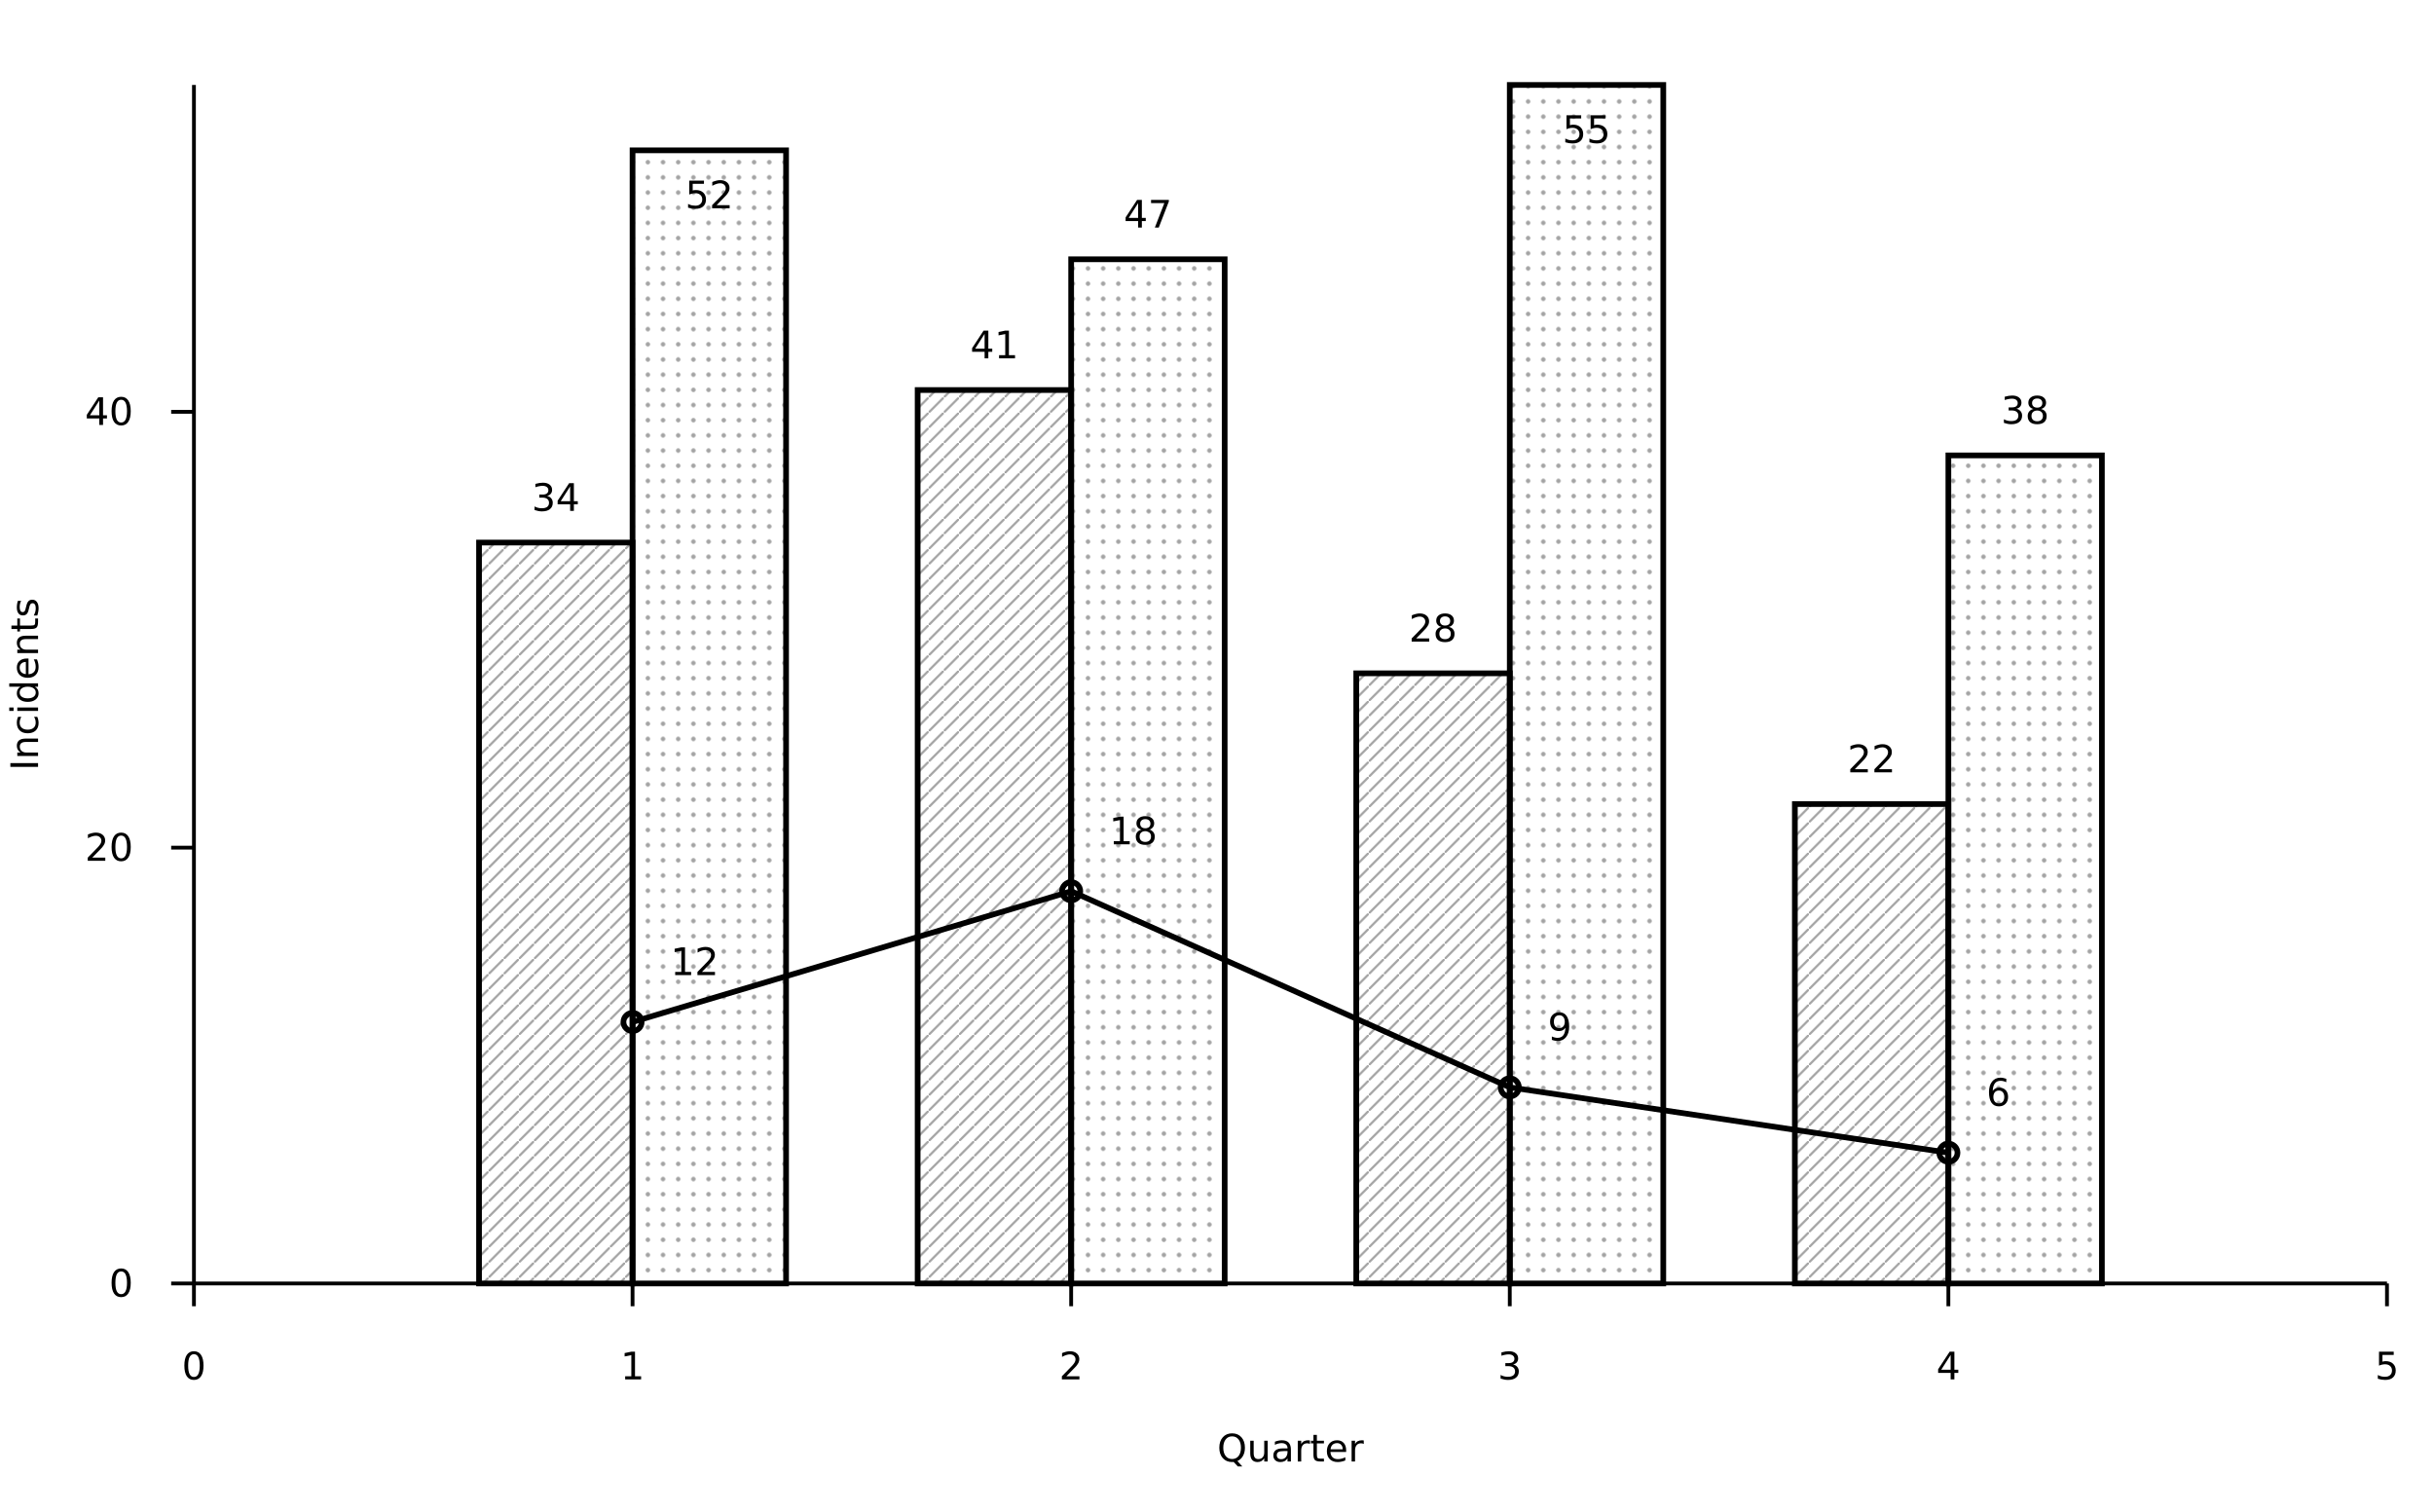
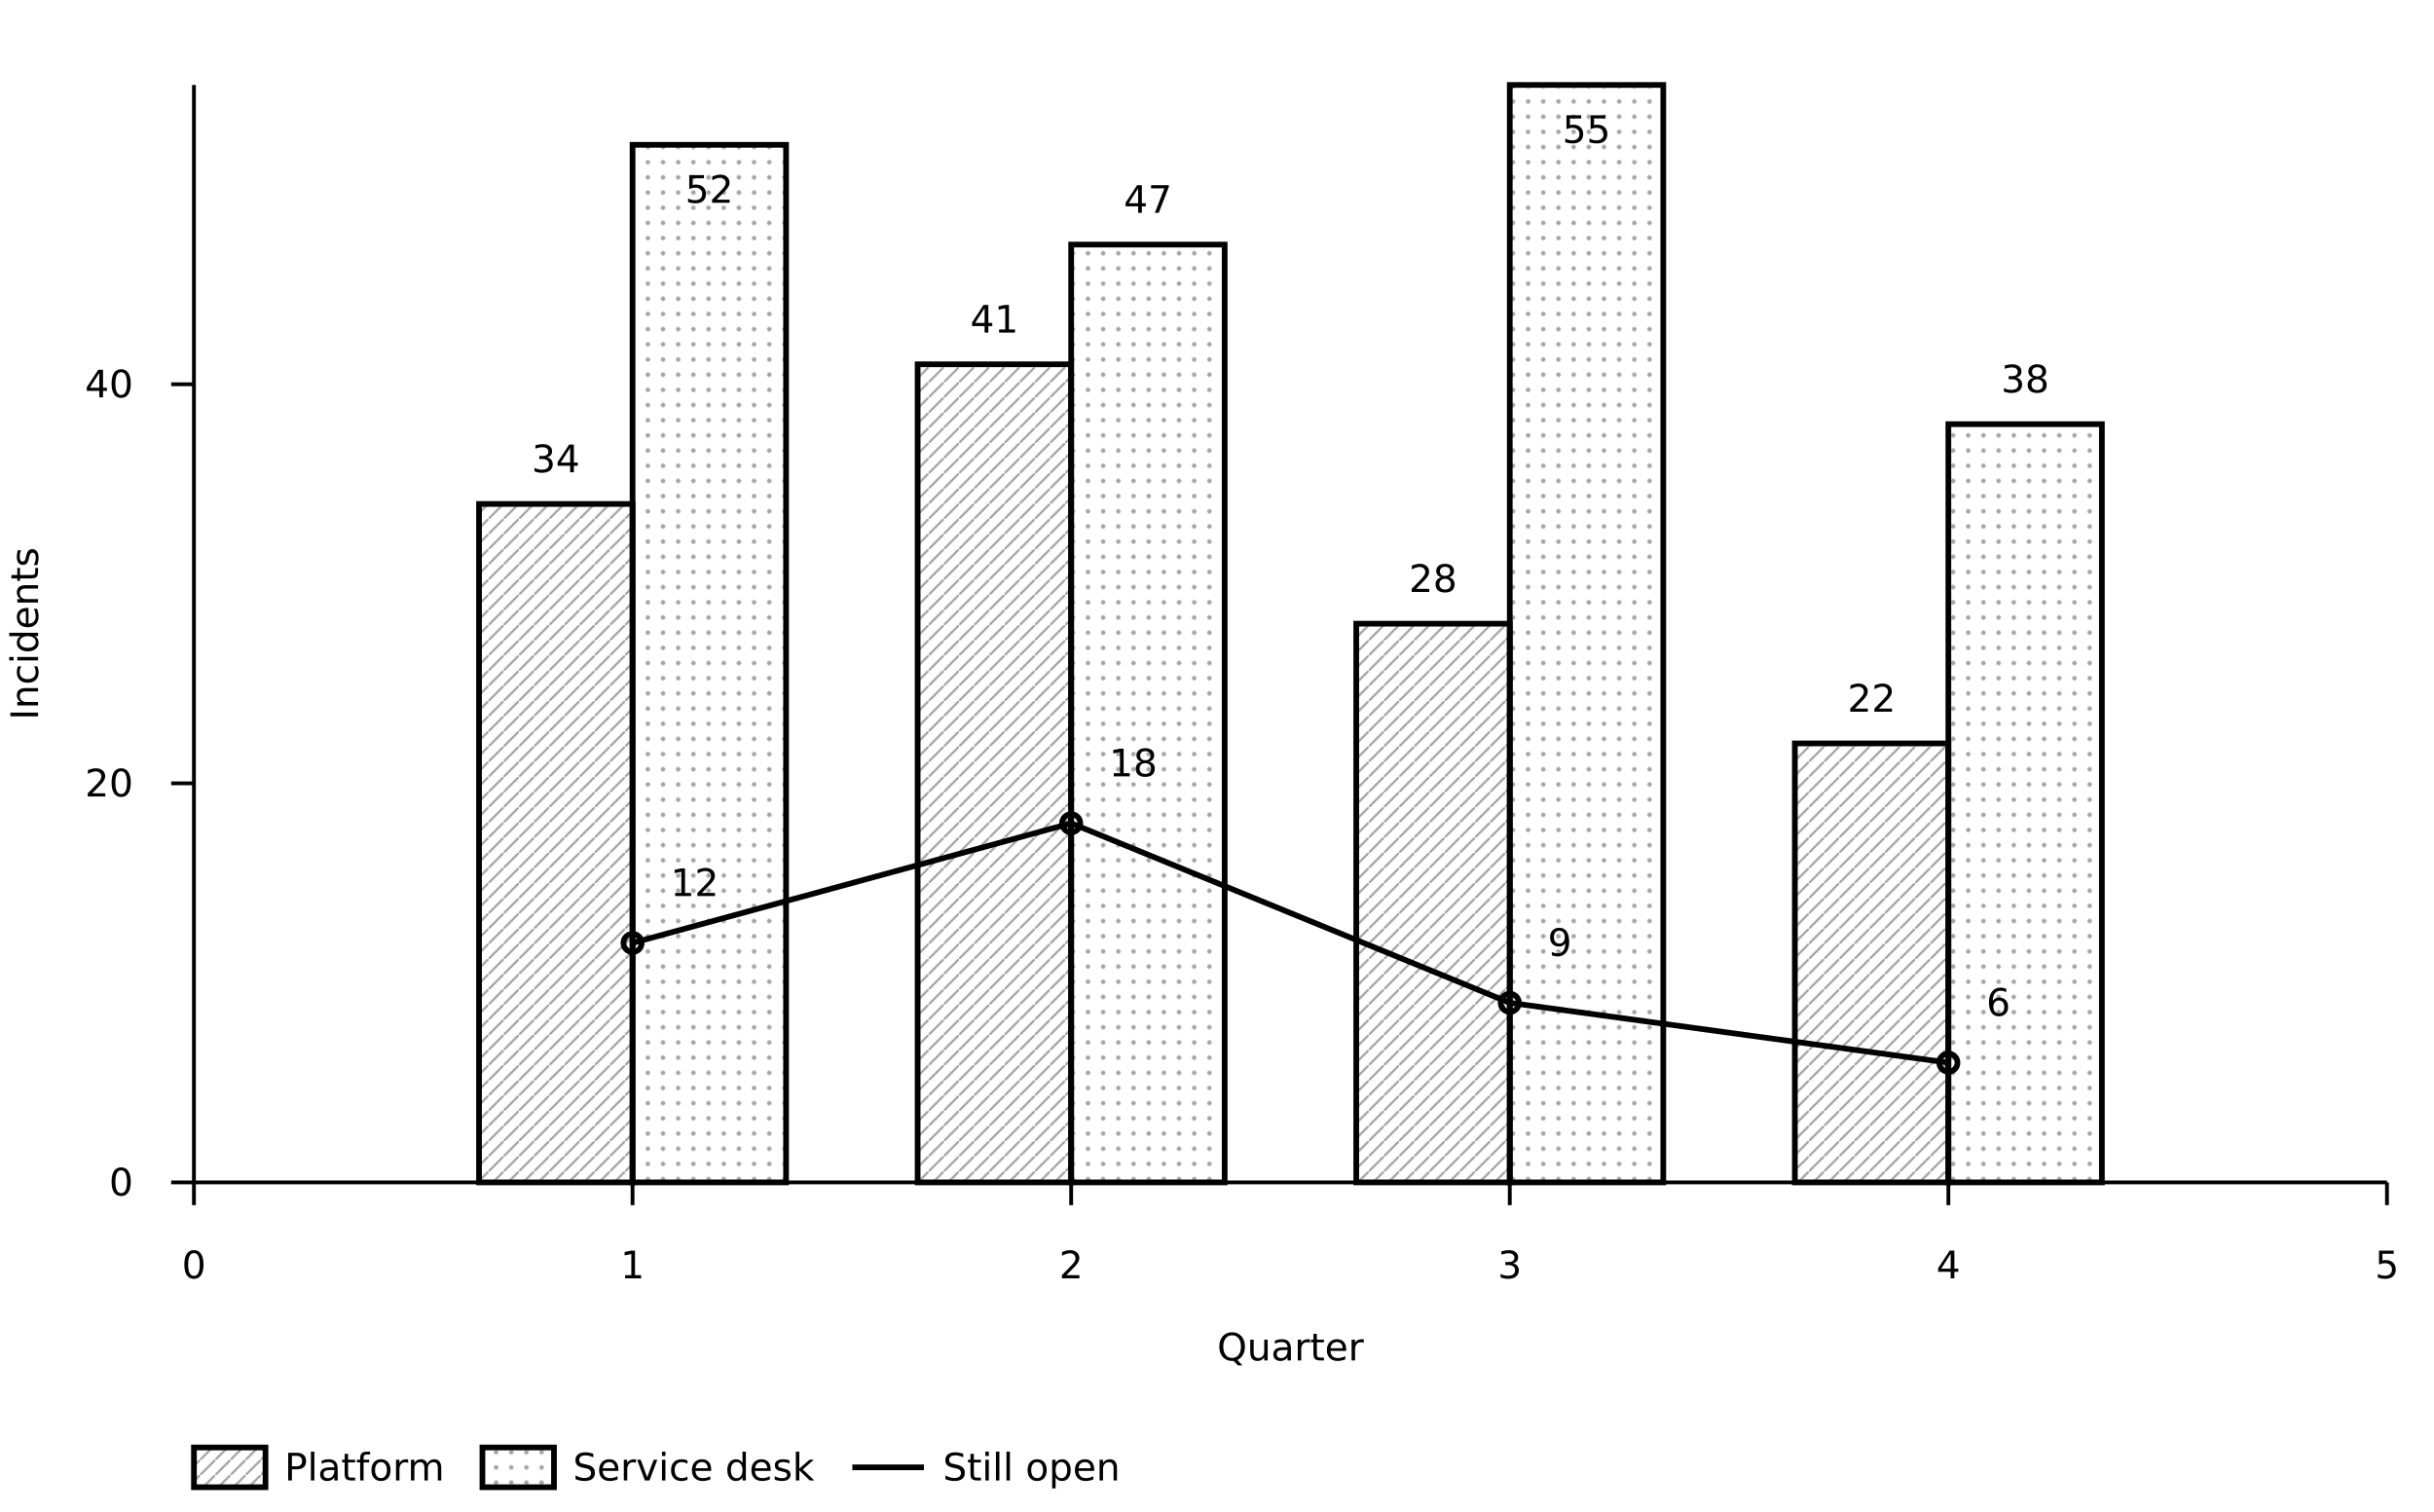
- <svg xmlns="http://www.w3.org/2000/svg" viewBox="-0.75 -0.75 641.5 398.3" role="img" aria-labelledby="ds1bd9141f3a-title ds1bd9141f3a-desc">
+ <svg xmlns="http://www.w3.org/2000/svg" viewBox="-0.75 -0.75 641.5 398.3" role="img" aria-labelledby="ds81cd48a2f1-title ds81cd48a2f1-desc">
  <defs>
-     <pattern id="ds1bd9141f3a-dots" width="4" height="4" patternUnits="userSpaceOnUse">
+     <pattern id="ds81cd48a2f1-dots" width="4" height="4" patternUnits="userSpaceOnUse">
      <circle cx="2" cy="2" r="0.6" fill="currentColor" fill-opacity="0.35" />
    </pattern>
-     <pattern id="ds1bd9141f3a-hatch" width="4" height="4" patternUnits="userSpaceOnUse">
+     <pattern id="ds81cd48a2f1-hatch" width="4" height="4" patternUnits="userSpaceOnUse">
      <path d="M 0 4 L 4 0" stroke="currentColor" stroke-width="0.6" stroke-opacity="0.35" />
    </pattern>
  </defs>
-   <polygon points="125.504,142.249 165.964,142.249 165.964,337.519 125.504,337.519" fill="url(#ds1bd9141f3a-hatch)" stroke="currentColor" stroke-width="1.5" />
-   <polygon points="241.103,102.046 281.563,102.046 281.563,337.519 241.103,337.519" fill="url(#ds1bd9141f3a-hatch)" stroke="currentColor" stroke-width="1.5" />
-   <polygon points="356.702,176.708 397.162,176.708 397.162,337.519 356.702,337.519" fill="url(#ds1bd9141f3a-hatch)" stroke="currentColor" stroke-width="1.5" />
-   <polygon points="472.301,211.168 512.761,211.168 512.761,337.519 472.301,337.519" fill="url(#ds1bd9141f3a-hatch)" stroke="currentColor" stroke-width="1.5" />
-   <polygon points="165.964,38.87 206.424,38.87 206.424,337.519 165.964,337.519" fill="url(#ds1bd9141f3a-dots)" stroke="currentColor" stroke-width="1.5" />
-   <polygon points="281.563,67.587 322.022,67.587 322.022,337.519 281.563,337.519" fill="url(#ds1bd9141f3a-dots)" stroke="currentColor" stroke-width="1.5" />
-   <polygon points="397.162,21.641 437.621,21.641 437.621,337.519 397.162,337.519" fill="url(#ds1bd9141f3a-dots)" stroke="currentColor" stroke-width="1.5" />
-   <polygon points="512.761,119.276 553.22,119.276 553.22,337.519 512.761,337.519" fill="url(#ds1bd9141f3a-dots)" stroke="currentColor" stroke-width="1.5" />
-   <path d="M 50.365 21.641 L 50.365 337.519" fill="none" stroke="currentColor" stroke-width="1" />
-   <path d="M 50.365 337.519 L 628.359 337.519" fill="none" stroke="currentColor" stroke-width="1" />
-   <path d="M 50.365 337.519 L 50.365 343.519" fill="none" stroke="currentColor" stroke-width="1" />
-   <path d="M 165.964 337.519 L 165.964 343.519" fill="none" stroke="currentColor" stroke-width="1" />
-   <path d="M 281.563 337.519 L 281.563 343.519" fill="none" stroke="currentColor" stroke-width="1" />
-   <path d="M 397.162 337.519 L 397.162 343.519" fill="none" stroke="currentColor" stroke-width="1" />
-   <path d="M 512.761 337.519 L 512.761 343.519" fill="none" stroke="currentColor" stroke-width="1" />
-   <path d="M 628.359 337.519 L 628.359 343.519" fill="none" stroke="currentColor" stroke-width="1" />
-   <path d="M 44.365 337.519 L 50.365 337.519" fill="none" stroke="currentColor" stroke-width="1" />
-   <path d="M 44.365 222.654 L 50.365 222.654" fill="none" stroke="currentColor" stroke-width="1" />
-   <path d="M 44.365 107.789 L 50.365 107.789" fill="none" stroke="currentColor" stroke-width="1" />
-   <text x="50.365" y="362.801" font-family="'DejaVu Sans', sans-serif" font-size="10" fill="currentColor" text-anchor="middle">0</text>
-   <text x="165.964" y="362.801" font-family="'DejaVu Sans', sans-serif" font-size="10" fill="currentColor" text-anchor="middle">1</text>
-   <text x="281.563" y="362.801" font-family="'DejaVu Sans', sans-serif" font-size="10" fill="currentColor" text-anchor="middle">2</text>
-   <text x="397.162" y="362.801" font-family="'DejaVu Sans', sans-serif" font-size="10" fill="currentColor" text-anchor="middle">3</text>
-   <text x="512.761" y="362.801" font-family="'DejaVu Sans', sans-serif" font-size="10" fill="currentColor" text-anchor="middle">4</text>
-   <text x="628.359" y="362.801" font-family="'DejaVu Sans', sans-serif" font-size="10" fill="currentColor" text-anchor="middle">5</text>
-   <text x="34.365" y="340.981" font-family="'DejaVu Sans', sans-serif" font-size="10" fill="currentColor" text-anchor="end">0</text>
-   <text x="34.365" y="226.116" font-family="'DejaVu Sans', sans-serif" font-size="10" fill="currentColor" text-anchor="end">20</text>
-   <text x="34.365" y="111.251" font-family="'DejaVu Sans', sans-serif" font-size="10" fill="currentColor" text-anchor="end">40</text>
-   <text x="339.362" y="384.442" font-family="'DejaVu Sans', sans-serif" font-size="10" fill="currentColor" text-anchor="middle">Quarter</text>
-   <text x="9.282" y="179.58" font-family="'DejaVu Sans', sans-serif" font-size="10" fill="currentColor" text-anchor="middle" transform="rotate(-90 9.282 179.58)">Incidents</text>
-   <text x="145.734" y="133.89" font-family="'DejaVu Sans', sans-serif" font-size="10" fill="currentColor" text-anchor="middle">34</text>
-   <text x="261.333" y="93.688" font-family="'DejaVu Sans', sans-serif" font-size="10" fill="currentColor" text-anchor="middle">41</text>
-   <text x="376.932" y="168.35" font-family="'DejaVu Sans', sans-serif" font-size="10" fill="currentColor" text-anchor="middle">28</text>
-   <text x="492.531" y="202.809" font-family="'DejaVu Sans', sans-serif" font-size="10" fill="currentColor" text-anchor="middle">22</text>
-   <text x="186.194" y="54.153" font-family="'DejaVu Sans', sans-serif" font-size="10" fill="currentColor" text-anchor="middle">52</text>
-   <text x="301.793" y="59.228" font-family="'DejaVu Sans', sans-serif" font-size="10" fill="currentColor" text-anchor="middle">47</text>
+   <polygon points="125.504,132.077 165.964,132.077 165.964,310.878 125.504,310.878" fill="url(#ds81cd48a2f1-hatch)" stroke="currentColor" stroke-width="1.5" />
+   <polygon points="241.103,95.265 281.563,95.265 281.563,310.878 241.103,310.878" fill="url(#ds81cd48a2f1-hatch)" stroke="currentColor" stroke-width="1.5" />
+   <polygon points="356.702,163.63 397.162,163.63 397.162,310.878 356.702,310.878" fill="url(#ds81cd48a2f1-hatch)" stroke="currentColor" stroke-width="1.5" />
+   <polygon points="472.301,195.183 512.761,195.183 512.761,310.878 472.301,310.878" fill="url(#ds81cd48a2f1-hatch)" stroke="currentColor" stroke-width="1.5" />
+   <polygon points="165.964,37.417 206.424,37.417 206.424,310.878 165.964,310.878" fill="url(#ds81cd48a2f1-dots)" stroke="currentColor" stroke-width="1.5" />
+   <polygon points="281.563,63.712 322.022,63.712 322.022,310.878 281.563,310.878" fill="url(#ds81cd48a2f1-dots)" stroke="currentColor" stroke-width="1.5" />
+   <polygon points="397.162,21.641 437.621,21.641 437.621,310.878 397.162,310.878" fill="url(#ds81cd48a2f1-dots)" stroke="currentColor" stroke-width="1.5" />
+   <polygon points="512.761,111.041 553.22,111.041 553.22,310.878 512.761,310.878" fill="url(#ds81cd48a2f1-dots)" stroke="currentColor" stroke-width="1.5" />
+   <path d="M 50.365 21.641 L 50.365 310.878" fill="none" stroke="currentColor" stroke-width="1" />
+   <path d="M 50.365 310.878 L 628.359 310.878" fill="none" stroke="currentColor" stroke-width="1" />
+   <path d="M 50.365 310.878 L 50.365 316.878" fill="none" stroke="currentColor" stroke-width="1" />
+   <path d="M 165.964 310.878 L 165.964 316.878" fill="none" stroke="currentColor" stroke-width="1" />
+   <path d="M 281.563 310.878 L 281.563 316.878" fill="none" stroke="currentColor" stroke-width="1" />
+   <path d="M 397.162 310.878 L 397.162 316.878" fill="none" stroke="currentColor" stroke-width="1" />
+   <path d="M 512.761 310.878 L 512.761 316.878" fill="none" stroke="currentColor" stroke-width="1" />
+   <path d="M 628.359 310.878 L 628.359 316.878" fill="none" stroke="currentColor" stroke-width="1" />
+   <path d="M 44.365 310.878 L 50.365 310.878" fill="none" stroke="currentColor" stroke-width="1" />
+   <path d="M 44.365 205.701 L 50.365 205.701" fill="none" stroke="currentColor" stroke-width="1" />
+   <path d="M 44.365 100.524 L 50.365 100.524" fill="none" stroke="currentColor" stroke-width="1" />
+   <text x="50.365" y="336.16" font-family="'DejaVu Sans', sans-serif" font-size="10" fill="currentColor" text-anchor="middle">0</text>
+   <text x="165.964" y="336.16" font-family="'DejaVu Sans', sans-serif" font-size="10" fill="currentColor" text-anchor="middle">1</text>
+   <text x="281.563" y="336.16" font-family="'DejaVu Sans', sans-serif" font-size="10" fill="currentColor" text-anchor="middle">2</text>
+   <text x="397.162" y="336.16" font-family="'DejaVu Sans', sans-serif" font-size="10" fill="currentColor" text-anchor="middle">3</text>
+   <text x="512.761" y="336.16" font-family="'DejaVu Sans', sans-serif" font-size="10" fill="currentColor" text-anchor="middle">4</text>
+   <text x="628.359" y="336.16" font-family="'DejaVu Sans', sans-serif" font-size="10" fill="currentColor" text-anchor="middle">5</text>
+   <text x="34.365" y="314.34" font-family="'DejaVu Sans', sans-serif" font-size="10" fill="currentColor" text-anchor="end">0</text>
+   <text x="34.365" y="209.163" font-family="'DejaVu Sans', sans-serif" font-size="10" fill="currentColor" text-anchor="end">20</text>
+   <text x="34.365" y="103.985" font-family="'DejaVu Sans', sans-serif" font-size="10" fill="currentColor" text-anchor="end">40</text>
+   <text x="339.362" y="357.801" font-family="'DejaVu Sans', sans-serif" font-size="10" fill="currentColor" text-anchor="middle">Quarter</text>
+   <text x="9.282" y="166.259" font-family="'DejaVu Sans', sans-serif" font-size="10" fill="currentColor" text-anchor="middle" transform="rotate(-90 9.282 166.259)">Incidents</text>
+   <polygon points="50.365,380.741 69.223,380.741 69.223,391.218 50.365,391.218" fill="url(#ds81cd48a2f1-hatch)" stroke="currentColor" stroke-width="1.5" />
+   <text x="74.223" y="389.442" font-family="'DejaVu Sans', sans-serif" font-size="10" fill="currentColor">Platform</text>
+   <polygon points="126.396,380.741 145.254,380.741 145.254,391.218 126.396,391.218" fill="url(#ds81cd48a2f1-dots)" stroke="currentColor" stroke-width="1.5" />
+   <text x="150.254" y="389.442" font-family="'DejaVu Sans', sans-serif" font-size="10" fill="currentColor">Service desk</text>
+   <path d="M 223.891 385.98 L 242.749 385.98" fill="none" stroke="currentColor" stroke-width="1.5" />
+   <text x="247.749" y="389.442" font-family="'DejaVu Sans', sans-serif" font-size="10" fill="currentColor">Still open</text>
+   <text x="145.734" y="123.718" font-family="'DejaVu Sans', sans-serif" font-size="10" fill="currentColor" text-anchor="middle">34</text>
+   <text x="261.333" y="86.906" font-family="'DejaVu Sans', sans-serif" font-size="10" fill="currentColor" text-anchor="middle">41</text>
+   <text x="376.932" y="155.272" font-family="'DejaVu Sans', sans-serif" font-size="10" fill="currentColor" text-anchor="middle">28</text>
+   <text x="492.531" y="186.825" font-family="'DejaVu Sans', sans-serif" font-size="10" fill="currentColor" text-anchor="middle">22</text>
+   <text x="186.194" y="52.699" font-family="'DejaVu Sans', sans-serif" font-size="10" fill="currentColor" text-anchor="middle">52</text>
+   <text x="301.793" y="55.353" font-family="'DejaVu Sans', sans-serif" font-size="10" fill="currentColor" text-anchor="middle">47</text>
  <text x="417.392" y="36.923" font-family="'DejaVu Sans', sans-serif" font-size="10" fill="currentColor" text-anchor="middle">55</text>
-   <text x="532.99" y="110.917" font-family="'DejaVu Sans', sans-serif" font-size="10" fill="currentColor" text-anchor="middle">38</text>
-   <path d="M 165.964 268.6 L 281.563 234.14 L 397.162 285.83 L 512.761 303.059" fill="none" stroke="currentColor" stroke-width="1.5" />
-   <ellipse cx="165.964" cy="268.6" rx="2.4" ry="2.4" fill="none" stroke="currentColor" stroke-width="1.5" />
-   <ellipse cx="281.563" cy="234.14" rx="2.4" ry="2.4" fill="none" stroke="currentColor" stroke-width="1.5" />
-   <ellipse cx="397.162" cy="285.83" rx="2.4" ry="2.4" fill="none" stroke="currentColor" stroke-width="1.5" />
-   <ellipse cx="512.761" cy="303.059" rx="2.4" ry="2.4" fill="none" stroke="currentColor" stroke-width="1.5" />
-   <text x="175.964" y="256.241" font-family="'DejaVu Sans', sans-serif" font-size="10" fill="currentColor">12</text>
-   <text x="291.563" y="221.782" font-family="'DejaVu Sans', sans-serif" font-size="10" fill="currentColor">18</text>
-   <text x="407.162" y="273.471" font-family="'DejaVu Sans', sans-serif" font-size="10" fill="currentColor">9</text>
-   <text x="522.761" y="290.701" font-family="'DejaVu Sans', sans-serif" font-size="10" fill="currentColor">6</text>
+   <text x="532.99" y="102.683" font-family="'DejaVu Sans', sans-serif" font-size="10" fill="currentColor" text-anchor="middle">38</text>
+   <path d="M 165.964 247.772 L 281.563 216.219 L 397.162 263.548 L 512.761 279.325" fill="none" stroke="currentColor" stroke-width="1.5" />
+   <ellipse cx="165.964" cy="247.772" rx="2.4" ry="2.4" fill="none" stroke="currentColor" stroke-width="1.5" />
+   <ellipse cx="281.563" cy="216.219" rx="2.4" ry="2.4" fill="none" stroke="currentColor" stroke-width="1.5" />
+   <ellipse cx="397.162" cy="263.548" rx="2.4" ry="2.4" fill="none" stroke="currentColor" stroke-width="1.5" />
+   <ellipse cx="512.761" cy="279.325" rx="2.4" ry="2.4" fill="none" stroke="currentColor" stroke-width="1.5" />
+   <text x="175.964" y="235.413" font-family="'DejaVu Sans', sans-serif" font-size="10" fill="currentColor">12</text>
+   <text x="291.563" y="203.86" font-family="'DejaVu Sans', sans-serif" font-size="10" fill="currentColor">18</text>
+   <text x="407.162" y="251.19" font-family="'DejaVu Sans', sans-serif" font-size="10" fill="currentColor">9</text>
+   <text x="522.761" y="266.967" font-family="'DejaVu Sans', sans-serif" font-size="10" fill="currentColor">6</text>
</svg>
